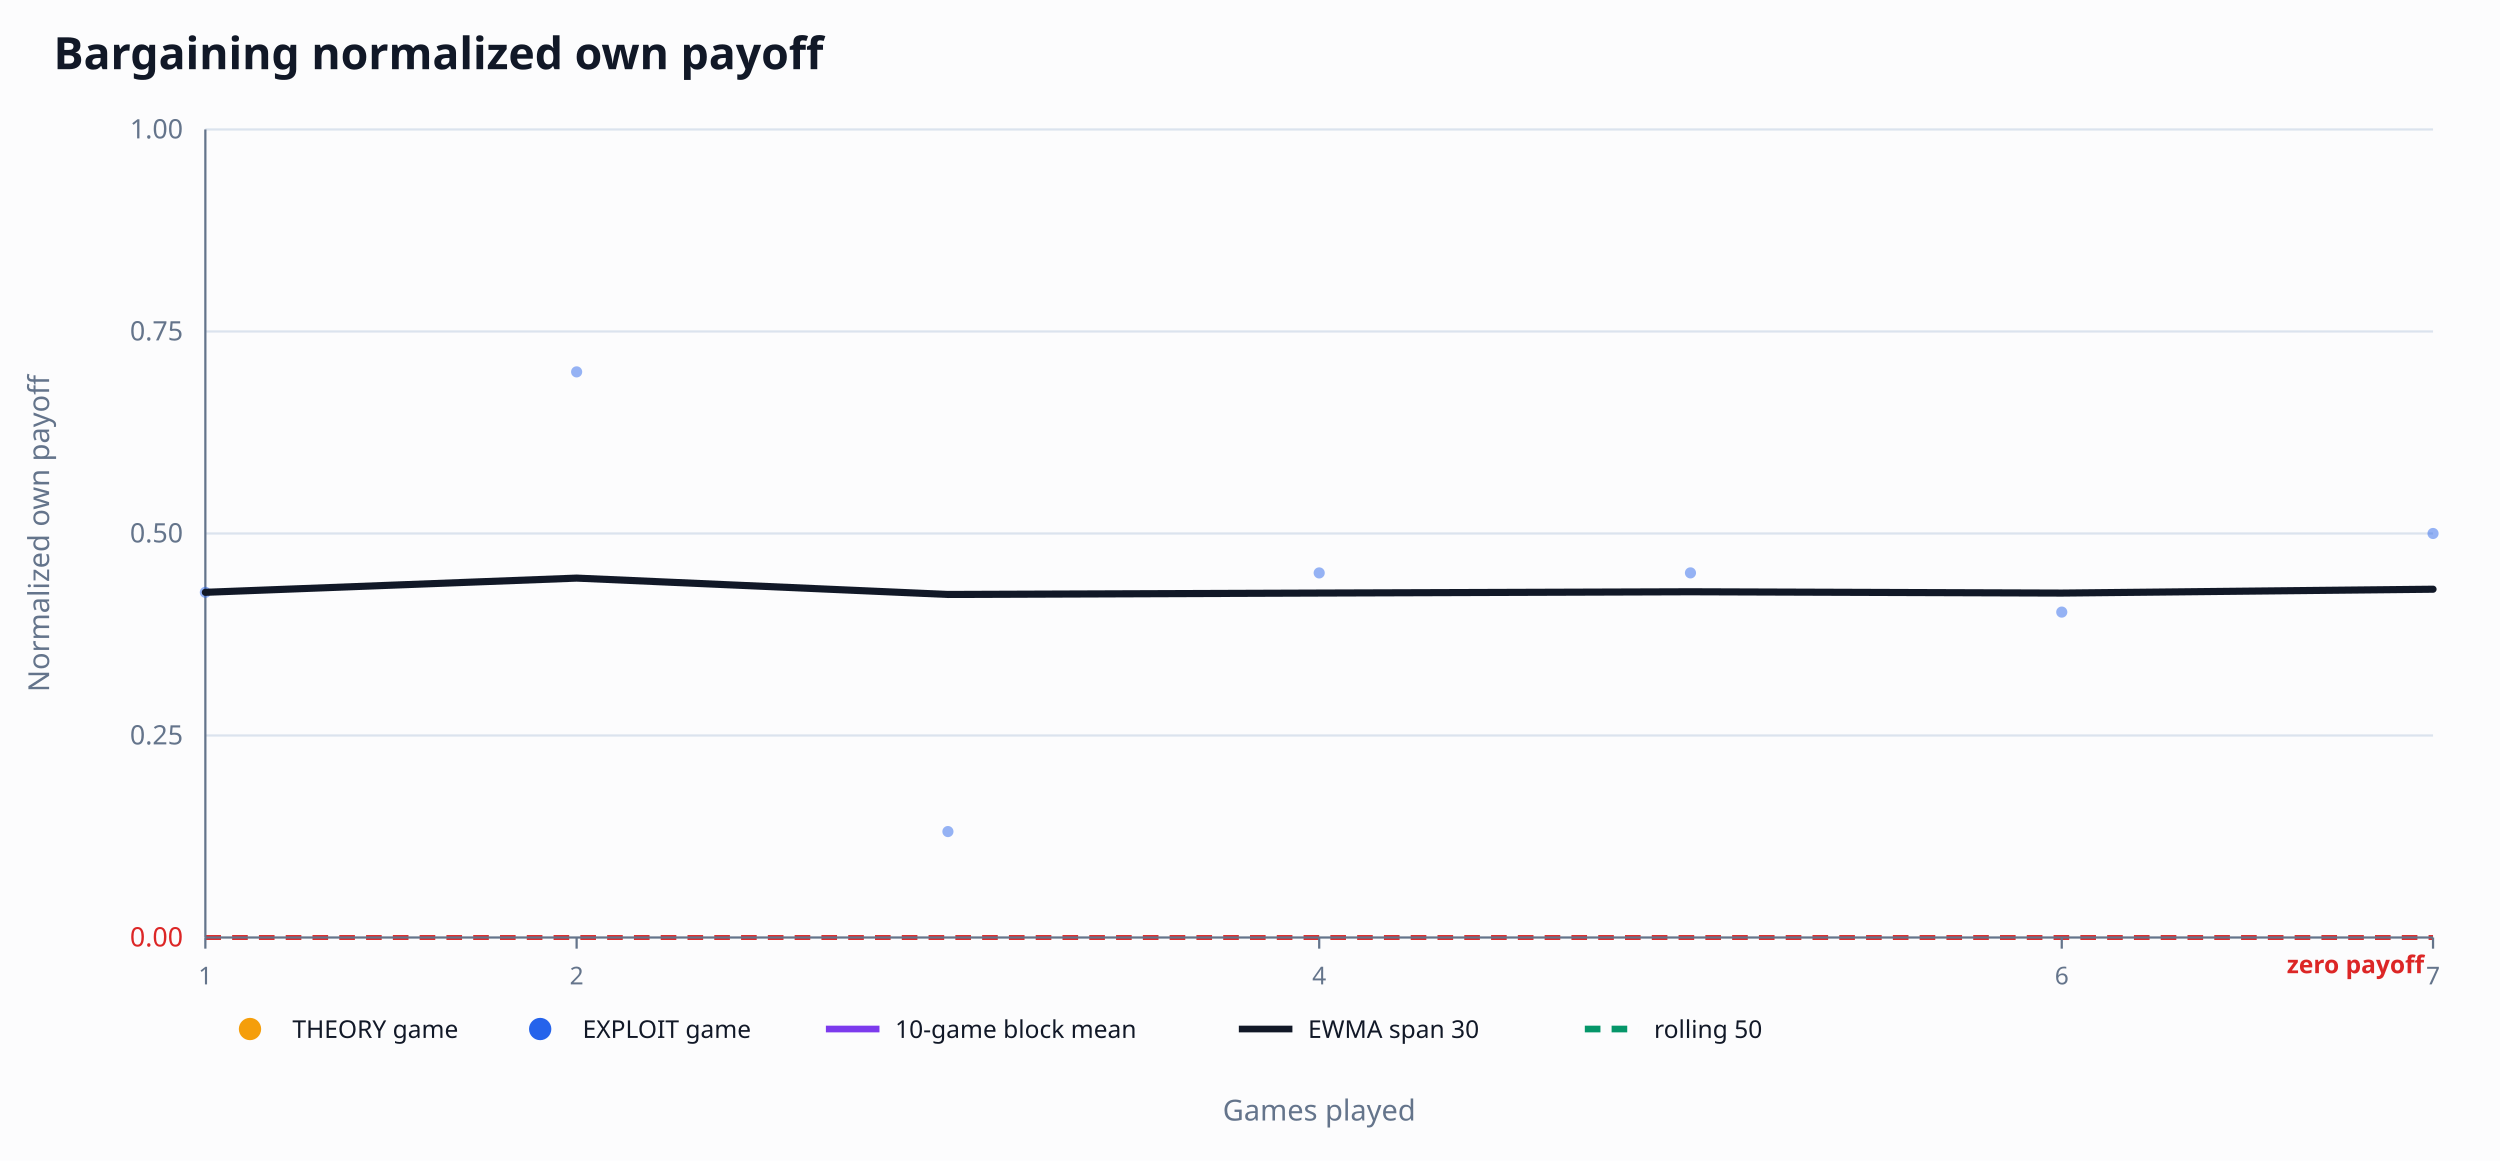
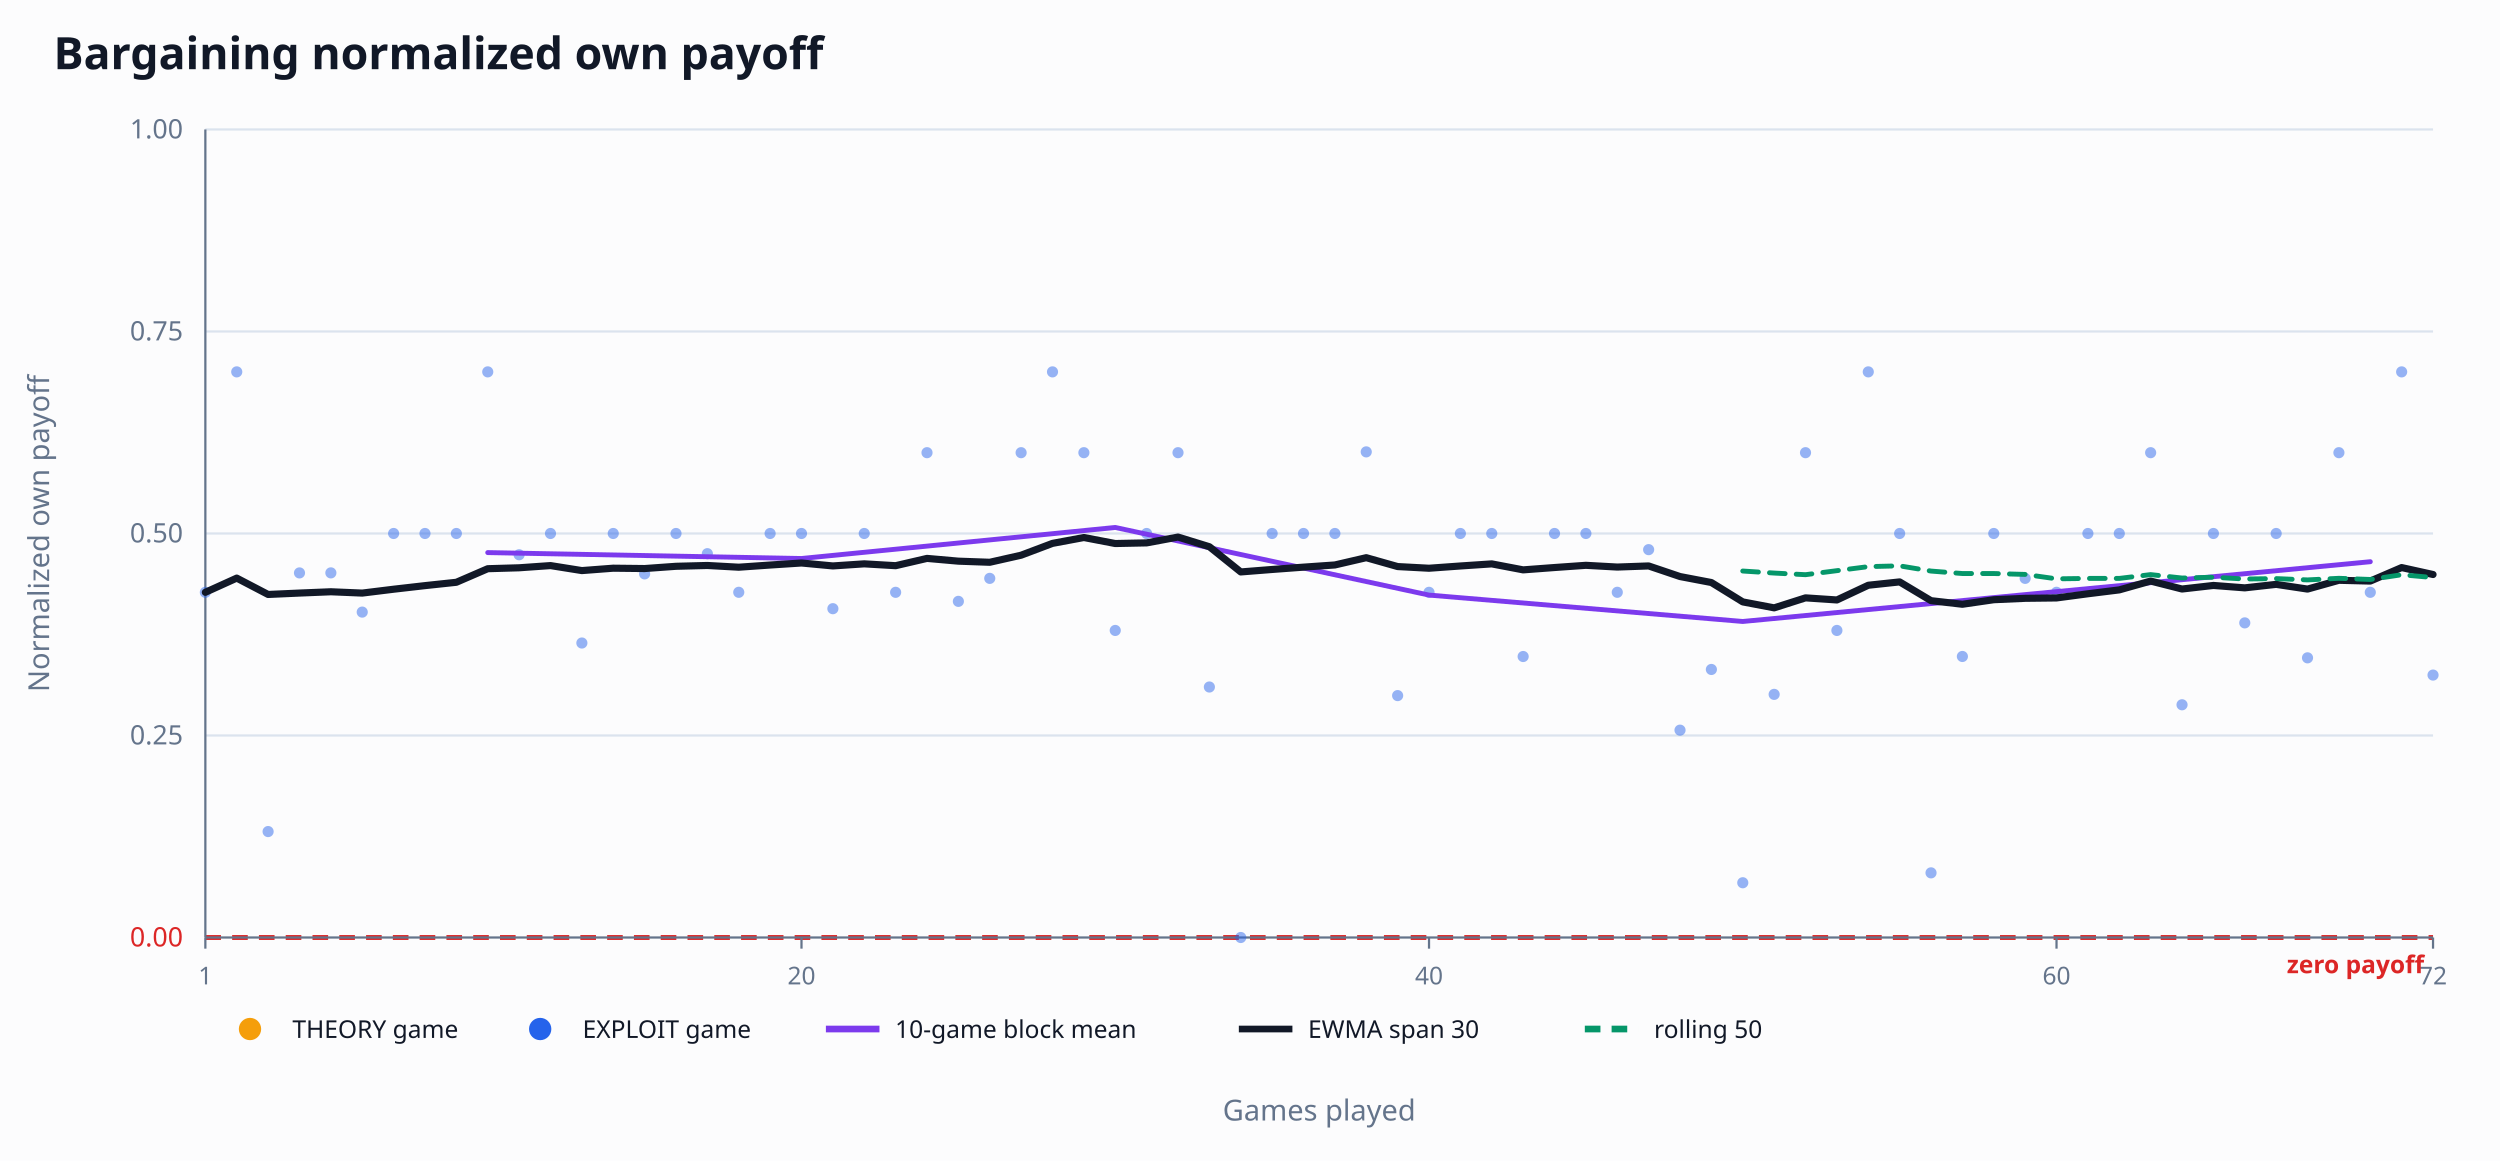
<svg xmlns="http://www.w3.org/2000/svg" width="1120" height="520" viewBox="0 0 1120 520">
  <rect width="100%" height="100%" fill="#fcfcfd" />
  <text x="24" y="31" font-family="system-ui,sans-serif" font-size="20" font-weight="700" fill="#111827">Bargaining normalized own payoff</text>
  <line x1="92" y1="420.00" x2="1090" y2="420.00" stroke="#dc2626" stroke-width="2.2" stroke-dasharray="7,5" />
  <text x="82" y="424.00" text-anchor="end" font-family="system-ui,sans-serif" font-size="12" fill="#dc2626">0.00</text>
  <line x1="92" y1="329.50" x2="1090" y2="329.50" stroke="#dbe3ee" stroke-width="1" />
  <text x="82" y="333.50" text-anchor="end" font-family="system-ui,sans-serif" font-size="12" fill="#64748b">0.25</text>
  <line x1="92" y1="239.00" x2="1090" y2="239.00" stroke="#dbe3ee" stroke-width="1" />
  <text x="82" y="243.00" text-anchor="end" font-family="system-ui,sans-serif" font-size="12" fill="#64748b">0.50</text>
  <line x1="92" y1="148.50" x2="1090" y2="148.50" stroke="#dbe3ee" stroke-width="1" />
  <text x="82" y="152.50" text-anchor="end" font-family="system-ui,sans-serif" font-size="12" fill="#64748b">0.75</text>
  <line x1="92" y1="58.00" x2="1090" y2="58.00" stroke="#dbe3ee" stroke-width="1" />
  <text x="82" y="62.00" text-anchor="end" font-family="system-ui,sans-serif" font-size="12" fill="#64748b">1.00</text>
  <line x1="92.00" y1="420" x2="92.00" y2="425" stroke="#64748b" />
  <text x="92.00" y="441" text-anchor="middle" font-family="system-ui,sans-serif" font-size="11" fill="#64748b">1</text>
-   <line x1="258.33" y1="420" x2="258.33" y2="425" stroke="#64748b" />
-   <text x="258.33" y="441" text-anchor="middle" font-family="system-ui,sans-serif" font-size="11" fill="#64748b">2</text>
-   <line x1="591.00" y1="420" x2="591.00" y2="425" stroke="#64748b" />
-   <text x="591.00" y="441" text-anchor="middle" font-family="system-ui,sans-serif" font-size="11" fill="#64748b">4</text>
-   <line x1="923.67" y1="420" x2="923.67" y2="425" stroke="#64748b" />
-   <text x="923.67" y="441" text-anchor="middle" font-family="system-ui,sans-serif" font-size="11" fill="#64748b">6</text>
+   <line x1="359.07" y1="420" x2="359.07" y2="425" stroke="#64748b" />
+   <text x="359.07" y="441" text-anchor="middle" font-family="system-ui,sans-serif" font-size="11" fill="#64748b">20</text>
+   <line x1="640.20" y1="420" x2="640.20" y2="425" stroke="#64748b" />
+   <text x="640.20" y="441" text-anchor="middle" font-family="system-ui,sans-serif" font-size="11" fill="#64748b">40</text>
+   <line x1="921.32" y1="420" x2="921.32" y2="425" stroke="#64748b" />
+   <text x="921.32" y="441" text-anchor="middle" font-family="system-ui,sans-serif" font-size="11" fill="#64748b">60</text>
  <line x1="1090.00" y1="420" x2="1090.00" y2="425" stroke="#64748b" />
-   <text x="1090.00" y="441" text-anchor="middle" font-family="system-ui,sans-serif" font-size="11" fill="#64748b">7</text>
+   <text x="1090.00" y="441" text-anchor="middle" font-family="system-ui,sans-serif" font-size="11" fill="#64748b">72</text>
  <line x1="92" y1="58" x2="92" y2="420" stroke="#64748b" />
  <line x1="92" y1="420" x2="1090" y2="420" stroke="#64748b" />
  <text x="591.00" y="502" text-anchor="middle" font-family="system-ui,sans-serif" font-size="13" fill="#64748b">Games played</text>
  <text x="22" y="239.00" text-anchor="middle" transform="rotate(-90 22 239.00)" font-family="system-ui,sans-serif" font-size="13" fill="#64748b">Normalized own payoff</text>
  <text x="1086" y="436.00" text-anchor="end" font-family="system-ui,sans-serif" font-size="11" font-weight="700" fill="#dc2626">zero payoff</text>
  <circle cx="92.00" cy="265.36" r="2.5" fill="#2563eb" opacity="0.48" />
-   <circle cx="258.33" cy="166.60" r="2.5" fill="#2563eb" opacity="0.48" />
-   <circle cx="424.67" cy="372.54" r="2.5" fill="#2563eb" opacity="0.48" />
-   <circle cx="591.00" cy="256.67" r="2.5" fill="#2563eb" opacity="0.48" />
-   <circle cx="757.33" cy="256.65" r="2.5" fill="#2563eb" opacity="0.48" />
-   <circle cx="923.67" cy="274.22" r="2.5" fill="#2563eb" opacity="0.48" />
-   <circle cx="1090.00" cy="239.00" r="2.5" fill="#2563eb" opacity="0.48" />
-   <polyline points="92.00,265.36 258.33,258.99 424.67,266.32 591.00,265.69 757.33,265.11 923.67,265.70 1090.00,263.97" fill="none" stroke="#111827" stroke-width="3.2" stroke-linejoin="round" stroke-linecap="round" />
+   <circle cx="106.06" cy="166.60" r="2.5" fill="#2563eb" opacity="0.48" />
+   <circle cx="120.11" cy="372.54" r="2.5" fill="#2563eb" opacity="0.48" />
+   <circle cx="134.17" cy="256.67" r="2.5" fill="#2563eb" opacity="0.48" />
+   <circle cx="148.23" cy="256.65" r="2.5" fill="#2563eb" opacity="0.48" />
+   <circle cx="162.28" cy="274.22" r="2.5" fill="#2563eb" opacity="0.48" />
+   <circle cx="176.34" cy="239.00" r="2.5" fill="#2563eb" opacity="0.48" />
+   <circle cx="190.39" cy="239.00" r="2.5" fill="#2563eb" opacity="0.48" />
+   <circle cx="204.45" cy="239.00" r="2.5" fill="#2563eb" opacity="0.48" />
+   <circle cx="218.51" cy="166.60" r="2.5" fill="#2563eb" opacity="0.48" />
+   <circle cx="232.56" cy="248.53" r="2.5" fill="#2563eb" opacity="0.48" />
+   <circle cx="246.62" cy="239.00" r="2.5" fill="#2563eb" opacity="0.48" />
+   <circle cx="260.68" cy="288.07" r="2.5" fill="#2563eb" opacity="0.48" />
+   <circle cx="274.73" cy="239.00" r="2.5" fill="#2563eb" opacity="0.48" />
+   <circle cx="288.79" cy="257.10" r="2.5" fill="#2563eb" opacity="0.48" />
+   <circle cx="302.85" cy="239.00" r="2.5" fill="#2563eb" opacity="0.48" />
+   <circle cx="316.90" cy="248.05" r="2.5" fill="#2563eb" opacity="0.48" />
+   <circle cx="330.96" cy="265.35" r="2.5" fill="#2563eb" opacity="0.48" />
+   <circle cx="345.01" cy="239.00" r="2.5" fill="#2563eb" opacity="0.48" />
+   <circle cx="359.07" cy="239.00" r="2.5" fill="#2563eb" opacity="0.48" />
+   <circle cx="373.13" cy="272.69" r="2.5" fill="#2563eb" opacity="0.48" />
+   <circle cx="387.18" cy="239.00" r="2.5" fill="#2563eb" opacity="0.48" />
+   <circle cx="401.24" cy="265.36" r="2.5" fill="#2563eb" opacity="0.48" />
+   <circle cx="415.30" cy="202.80" r="2.5" fill="#2563eb" opacity="0.48" />
+   <circle cx="429.35" cy="269.41" r="2.5" fill="#2563eb" opacity="0.48" />
+   <circle cx="443.41" cy="259.11" r="2.5" fill="#2563eb" opacity="0.48" />
+   <circle cx="457.46" cy="202.80" r="2.5" fill="#2563eb" opacity="0.48" />
+   <circle cx="471.52" cy="166.60" r="2.5" fill="#2563eb" opacity="0.48" />
+   <circle cx="485.58" cy="202.80" r="2.5" fill="#2563eb" opacity="0.48" />
+   <circle cx="499.63" cy="282.44" r="2.5" fill="#2563eb" opacity="0.48" />
+   <circle cx="513.69" cy="239.00" r="2.5" fill="#2563eb" opacity="0.48" />
+   <circle cx="527.75" cy="202.80" r="2.5" fill="#2563eb" opacity="0.48" />
+   <circle cx="541.80" cy="307.78" r="2.5" fill="#2563eb" opacity="0.48" />
+   <circle cx="555.86" cy="420.00" r="2.5" fill="#2563eb" opacity="0.48" />
+   <circle cx="569.92" cy="239.00" r="2.5" fill="#2563eb" opacity="0.48" />
+   <circle cx="583.97" cy="239.00" r="2.5" fill="#2563eb" opacity="0.48" />
+   <circle cx="598.03" cy="239.00" r="2.5" fill="#2563eb" opacity="0.48" />
+   <circle cx="612.08" cy="202.44" r="2.5" fill="#2563eb" opacity="0.48" />
+   <circle cx="626.14" cy="311.63" r="2.5" fill="#2563eb" opacity="0.48" />
+   <circle cx="640.20" cy="265.36" r="2.5" fill="#2563eb" opacity="0.48" />
+   <circle cx="654.25" cy="239.00" r="2.5" fill="#2563eb" opacity="0.48" />
+   <circle cx="668.31" cy="239.00" r="2.5" fill="#2563eb" opacity="0.48" />
+   <circle cx="682.37" cy="294.12" r="2.5" fill="#2563eb" opacity="0.48" />
+   <circle cx="696.42" cy="239.00" r="2.5" fill="#2563eb" opacity="0.48" />
+   <circle cx="710.48" cy="239.00" r="2.5" fill="#2563eb" opacity="0.48" />
+   <circle cx="724.54" cy="265.35" r="2.5" fill="#2563eb" opacity="0.48" />
+   <circle cx="738.59" cy="246.24" r="2.5" fill="#2563eb" opacity="0.48" />
+   <circle cx="752.65" cy="327.11" r="2.5" fill="#2563eb" opacity="0.48" />
+   <circle cx="766.70" cy="299.92" r="2.5" fill="#2563eb" opacity="0.48" />
+   <circle cx="780.76" cy="395.47" r="2.5" fill="#2563eb" opacity="0.48" />
+   <circle cx="794.82" cy="311.08" r="2.5" fill="#2563eb" opacity="0.48" />
+   <circle cx="808.87" cy="202.80" r="2.5" fill="#2563eb" opacity="0.48" />
+   <circle cx="822.93" cy="282.44" r="2.5" fill="#2563eb" opacity="0.48" />
+   <circle cx="836.99" cy="166.60" r="2.5" fill="#2563eb" opacity="0.48" />
+   <circle cx="851.04" cy="239.00" r="2.5" fill="#2563eb" opacity="0.48" />
+   <circle cx="865.10" cy="391.04" r="2.5" fill="#2563eb" opacity="0.48" />
+   <circle cx="879.15" cy="294.10" r="2.5" fill="#2563eb" opacity="0.48" />
+   <circle cx="893.21" cy="239.00" r="2.5" fill="#2563eb" opacity="0.48" />
+   <circle cx="907.27" cy="259.11" r="2.5" fill="#2563eb" opacity="0.48" />
+   <circle cx="921.32" cy="265.35" r="2.5" fill="#2563eb" opacity="0.48" />
+   <circle cx="935.38" cy="239.00" r="2.5" fill="#2563eb" opacity="0.48" />
+   <circle cx="949.44" cy="239.00" r="2.5" fill="#2563eb" opacity="0.48" />
+   <circle cx="963.49" cy="202.80" r="2.5" fill="#2563eb" opacity="0.48" />
+   <circle cx="977.55" cy="315.74" r="2.5" fill="#2563eb" opacity="0.48" />
+   <circle cx="991.61" cy="239.00" r="2.5" fill="#2563eb" opacity="0.48" />
+   <circle cx="1005.66" cy="279.05" r="2.5" fill="#2563eb" opacity="0.48" />
+   <circle cx="1019.72" cy="239.00" r="2.5" fill="#2563eb" opacity="0.48" />
+   <circle cx="1033.77" cy="294.71" r="2.5" fill="#2563eb" opacity="0.48" />
+   <circle cx="1047.83" cy="202.80" r="2.5" fill="#2563eb" opacity="0.48" />
+   <circle cx="1061.89" cy="265.36" r="2.5" fill="#2563eb" opacity="0.48" />
+   <circle cx="1075.94" cy="166.60" r="2.5" fill="#2563eb" opacity="0.48" />
+   <circle cx="1090.00" cy="302.43" r="2.5" fill="#2563eb" opacity="0.48" />
+   <polyline points="218.51,247.56 359.07,250.21 499.63,236.30 640.20,266.60 780.76,278.42 921.32,265.05 1061.89,251.65" fill="none" stroke="#7c3aed" stroke-width="2.2" stroke-linejoin="round" stroke-linecap="round" />
+   <polyline points="92.00,265.36 106.06,258.99 120.11,266.32 134.17,265.69 148.23,265.11 162.28,265.70 176.34,263.97 190.39,262.36 204.45,260.86 218.51,254.78 232.56,254.37 246.62,253.38 260.68,255.62 274.73,254.55 288.79,254.71 302.85,253.70 316.90,253.33 330.96,254.11 345.01,253.13 359.07,252.22 373.13,253.54 387.18,252.60 401.24,253.43 415.30,250.16 429.35,251.40 443.41,251.90 457.46,248.73 471.52,243.43 485.58,240.81 499.63,243.50 513.69,243.21 527.75,240.60 541.80,244.93 555.86,256.23 569.92,255.12 583.97,254.08 598.03,253.10 612.08,249.84 626.14,253.82 640.20,254.57 654.25,253.56 668.31,252.62 682.37,255.30 696.42,254.25 710.48,253.26 724.54,254.04 738.59,253.54 752.65,258.29 766.70,260.97 780.76,269.65 794.82,272.32 808.87,267.84 822.93,268.78 836.99,262.19 851.04,260.69 865.10,269.10 879.15,270.71 893.21,268.67 907.27,268.05 921.32,267.88 935.38,266.01 949.44,264.27 963.49,260.31 977.55,263.88 991.61,262.28 1005.66,263.36 1019.72,261.79 1033.77,263.91 1047.83,259.97 1061.89,260.32 1075.94,254.27 1090.00,257.38" fill="none" stroke="#111827" stroke-width="3.2" stroke-linejoin="round" stroke-linecap="round" />
+   <polyline points="780.76,255.82 794.82,256.73 808.87,257.46 822.93,255.66 836.99,253.85 851.04,253.50 865.10,255.84 879.15,256.94 893.21,256.94 907.27,257.34 921.32,259.32 935.38,259.13 949.44,259.13 963.49,257.42 977.55,258.96 991.61,258.59 1005.66,259.40 1019.72,259.21 1033.77,259.80 1047.83,259.08 1061.89,259.60 1075.94,257.48 1090.00,258.75" fill="none" stroke="#059669" stroke-width="2.2" stroke-linejoin="round" stroke-linecap="round" stroke-dasharray="7,5" />
  <circle cx="112" cy="461" r="5" fill="#f59e0b" />
  <text x="131" y="465" font-family="system-ui,sans-serif" font-size="11" fill="#111827">THEORY game</text>
  <circle cx="242" cy="461" r="5" fill="#2563eb" />
  <text x="261" y="465" font-family="system-ui,sans-serif" font-size="11" fill="#111827">EXPLOIT game</text>
  <line x1="370" y1="461" x2="394" y2="461" stroke="#7c3aed" stroke-width="3" />
  <text x="401" y="465" font-family="system-ui,sans-serif" font-size="11" fill="#111827">10-game block mean</text>
  <line x1="555" y1="461" x2="579" y2="461" stroke="#111827" stroke-width="3" />
  <text x="586" y="465" font-family="system-ui,sans-serif" font-size="11" fill="#111827">EWMA span 30</text>
  <line x1="710" y1="461" x2="734" y2="461" stroke="#059669" stroke-width="3" stroke-dasharray="7,5" />
  <text x="741" y="465" font-family="system-ui,sans-serif" font-size="11" fill="#111827">rolling 50</text>
</svg>
